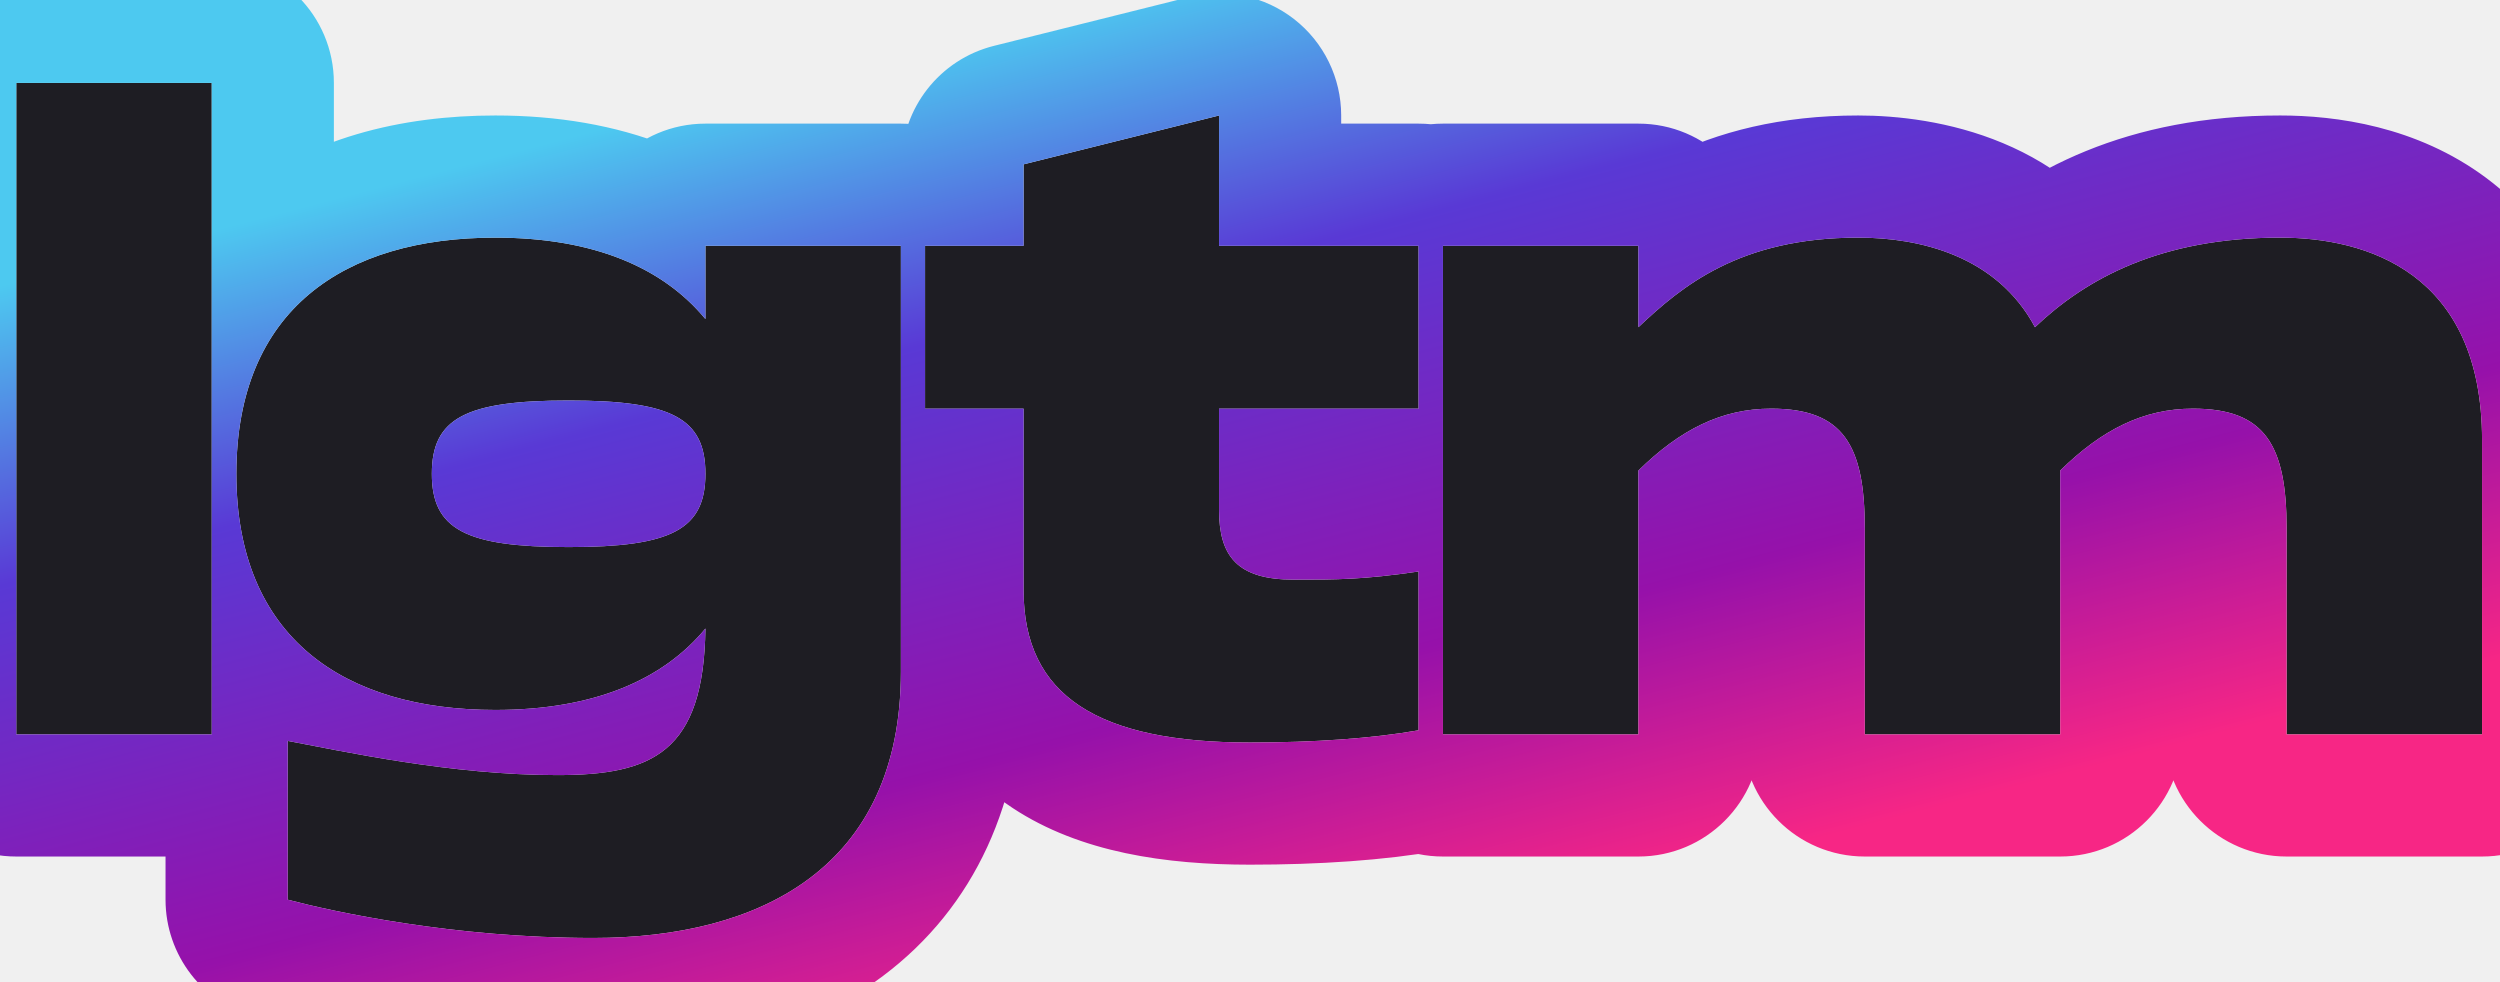
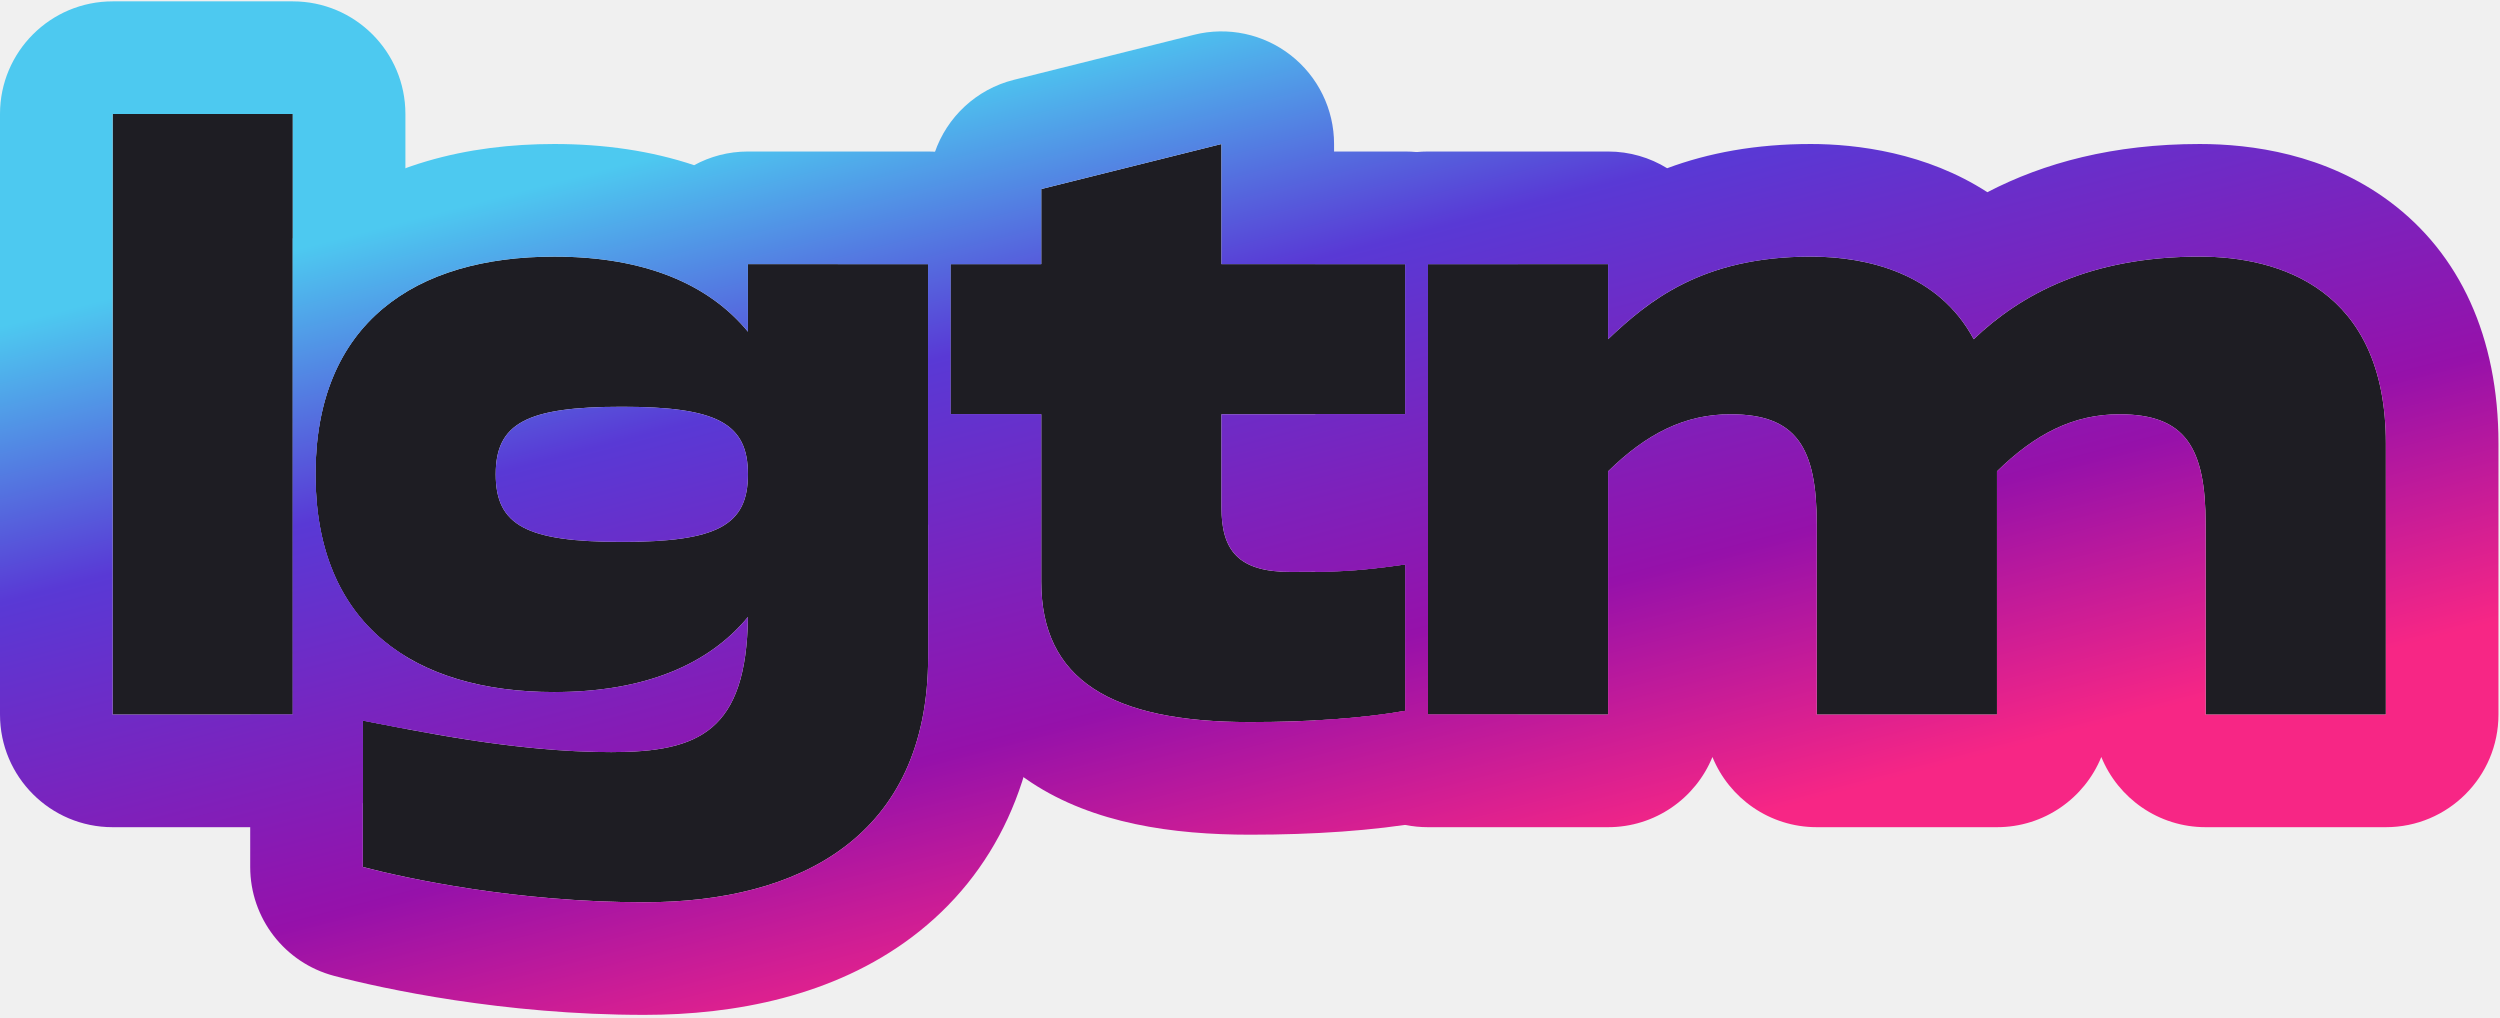
- <svg xmlns="http://www.w3.org/2000/svg" width="614" height="241" viewBox="0 0 614 241" fill="none">
-   <mask id="path-1-outside-1_13_14" maskUnits="userSpaceOnUse" x="-26" y="-9.637" width="666" height="270" fill="black">
-     <rect fill="white" x="-26" y="-9.637" width="666" height="270" />
-     <path d="M4 20.363H52V180.363H4V20.363ZM173.255 60.363H221.255V164.963C221.255 212.963 186.855 230.363 145.655 230.363C111.455 230.363 82.055 223.963 70.655 220.963V181.963C84.455 184.563 110.855 190.363 136.855 190.363C160.255 190.363 172.855 184.763 173.255 154.363C162.855 166.963 145.855 174.363 121.655 174.363C84.655 174.363 58.055 156.763 58.055 116.363C58.055 75.963 84.655 58.363 121.655 58.363C145.855 58.363 162.855 65.763 173.255 78.363V60.363ZM139.655 134.363C165.055 134.363 173.255 129.963 173.255 116.363C173.255 102.763 165.055 98.363 139.655 98.363C114.255 98.363 106.055 102.763 106.055 116.363C106.055 129.963 114.255 134.363 139.655 134.363ZM348.395 100.363H299.395V125.163C299.395 136.563 303.795 142.363 317.795 142.363C328.595 142.363 334.595 142.363 348.395 140.363V179.363C336.995 181.363 322.795 182.363 306.995 182.363C269.795 182.363 251.395 170.963 251.395 144.963V100.363H227.195V60.363H251.395V40.363L299.395 28.363V60.363H348.395V100.363ZM559.991 58.363C580.991 58.363 609.591 66.763 609.591 108.163V180.363H561.591V129.763C561.591 109.163 556.191 100.363 538.591 100.363C526.391 100.363 516.191 105.563 505.991 115.563V180.363H457.991V129.763C457.991 109.163 452.591 100.363 434.991 100.363C422.791 100.363 412.591 105.563 402.391 115.563V180.363H354.391V60.363H402.391V80.363C412.991 70.363 427.191 58.363 456.391 58.363C471.391 58.363 490.391 62.763 499.791 80.363C512.391 68.363 530.791 58.363 559.991 58.363Z" />
-   </mask>
-   <path d="M4 20.363H52V180.363H4V20.363ZM173.255 60.363H221.255V164.963C221.255 212.963 186.855 230.363 145.655 230.363C111.455 230.363 82.055 223.963 70.655 220.963V181.963C84.455 184.563 110.855 190.363 136.855 190.363C160.255 190.363 172.855 184.763 173.255 154.363C162.855 166.963 145.855 174.363 121.655 174.363C84.655 174.363 58.055 156.763 58.055 116.363C58.055 75.963 84.655 58.363 121.655 58.363C145.855 58.363 162.855 65.763 173.255 78.363V60.363ZM139.655 134.363C165.055 134.363 173.255 129.963 173.255 116.363C173.255 102.763 165.055 98.363 139.655 98.363C114.255 98.363 106.055 102.763 106.055 116.363C106.055 129.963 114.255 134.363 139.655 134.363ZM348.395 100.363H299.395V125.163C299.395 136.563 303.795 142.363 317.795 142.363C328.595 142.363 334.595 142.363 348.395 140.363V179.363C336.995 181.363 322.795 182.363 306.995 182.363C269.795 182.363 251.395 170.963 251.395 144.963V100.363H227.195V60.363H251.395V40.363L299.395 28.363V60.363H348.395V100.363ZM559.991 58.363C580.991 58.363 609.591 66.763 609.591 108.163V180.363H561.591V129.763C561.591 109.163 556.191 100.363 538.591 100.363C526.391 100.363 516.191 105.563 505.991 115.563V180.363H457.991V129.763C457.991 109.163 452.591 100.363 434.991 100.363C422.791 100.363 412.591 105.563 402.391 115.563V180.363H354.391V60.363H402.391V80.363C412.991 70.363 427.191 58.363 456.391 58.363C471.391 58.363 490.391 62.763 499.791 80.363C512.391 68.363 530.791 58.363 559.991 58.363Z" fill="#1E1D23" />
-   <path d="M4 20.363V-9.637C-12.569 -9.637 -26 3.795 -26 20.363H4ZM52 20.363H82C82 3.795 68.569 -9.637 52 -9.637L52 20.363ZM52 180.363V210.363C68.569 210.363 82 196.932 82 180.363H52ZM4 180.363H-26C-26 196.932 -12.569 210.363 4 210.363L4 180.363ZM4 50.363H52V-9.637H4V50.363ZM22 20.363V180.363H82V20.363H22ZM52 150.363H4V210.363H52V150.363ZM34 180.363V20.363H-26V180.363H34ZM173.255 60.363V30.363C156.686 30.363 143.255 43.795 143.255 60.363H173.255ZM221.255 60.363H251.255C251.255 43.795 237.823 30.363 221.255 30.363V60.363ZM70.655 220.963H40.655C40.655 234.591 49.84 246.507 63.02 249.975L70.655 220.963ZM70.655 181.963L76.209 152.482C67.434 150.829 58.379 153.17 51.506 158.87C44.632 164.569 40.655 173.034 40.655 181.963H70.655ZM173.255 154.363L203.252 154.758C203.42 142.03 195.537 130.582 183.587 126.198C171.636 121.815 158.221 125.449 150.118 135.266L173.255 154.363ZM173.255 78.363L150.118 97.46C158.175 107.221 171.49 110.876 183.401 106.595C195.312 102.315 203.255 91.02 203.255 78.363H173.255ZM173.255 90.363H221.255V30.363H173.255V90.363ZM191.255 60.363V164.963H251.255V60.363H191.255ZM191.255 164.963C191.255 180.935 186.033 187.803 180.863 191.695C174.275 196.653 162.725 200.363 145.655 200.363V260.363C169.784 260.363 196.034 255.373 216.947 239.632C239.276 222.824 251.255 196.991 251.255 164.963H191.255ZM145.655 200.363C114.828 200.363 88.108 194.535 78.29 191.951L63.02 249.975C76.002 253.392 108.082 260.363 145.655 260.363V200.363ZM100.655 220.963V181.963H40.655V220.963H100.655ZM65.1 211.444C77.665 213.812 107.37 220.363 136.855 220.363V160.363C114.339 160.363 91.245 155.315 76.209 152.482L65.1 211.444ZM136.855 220.363C149.035 220.363 168.037 219.417 183.096 206.633C199.253 192.915 203.015 172.799 203.252 154.758L143.257 153.968C143.181 159.741 142.521 162.449 142.234 163.31C142.07 163.802 142.488 162.401 144.264 160.893C145.885 159.517 146.976 159.476 145.82 159.734C144.443 160.042 141.766 160.363 136.855 160.363V220.363ZM150.118 135.266C147.007 139.036 139.741 144.363 121.655 144.363V204.363C151.968 204.363 178.703 194.891 196.391 173.46L150.118 135.266ZM121.655 144.363C107.407 144.363 99.312 140.925 95.25 137.521C92.066 134.852 88.055 129.522 88.055 116.363H28.055C28.055 143.604 37.344 167.275 56.709 183.505C75.197 199.001 98.902 204.363 121.655 204.363V144.363ZM88.055 116.363C88.055 103.204 92.066 97.874 95.25 95.205C99.312 91.801 107.407 88.363 121.655 88.363V28.363C98.902 28.363 75.197 33.725 56.709 49.221C37.344 65.452 28.055 89.122 28.055 116.363H88.055ZM121.655 88.363C139.741 88.363 147.007 93.691 150.118 97.46L196.391 59.266C178.703 37.836 151.968 28.363 121.655 28.363V88.363ZM203.255 78.363V60.363H143.255V78.363H203.255ZM139.655 164.363C152.19 164.363 167.597 163.632 180.15 156.906C187.598 152.914 194.155 146.815 198.395 138.358C202.359 130.451 203.255 122.547 203.255 116.363H143.255C143.255 116.979 143.125 114.725 144.758 111.468C145.605 109.779 146.758 108.164 148.166 106.764C149.545 105.392 150.867 104.526 151.81 104.021C153.448 103.143 153.835 103.411 151.345 103.769C148.992 104.108 145.299 104.363 139.655 104.363V164.363ZM203.255 116.363C203.255 110.179 202.359 102.275 198.395 94.368C194.155 85.912 187.598 79.812 180.15 75.821C167.597 69.094 152.19 68.363 139.655 68.363V128.363C145.299 128.363 148.992 128.618 151.345 128.957C153.835 129.315 153.448 129.583 151.81 128.706C150.867 128.201 149.545 127.334 148.166 125.963C146.758 124.563 145.605 122.947 144.758 121.258C143.125 118.001 143.255 115.747 143.255 116.363H203.255ZM139.655 68.363C127.119 68.363 111.712 69.094 99.159 75.821C91.712 79.812 85.154 85.912 80.914 94.368C76.95 102.275 76.055 110.179 76.055 116.363H136.055C136.055 115.747 136.184 118.001 134.551 121.258C133.705 122.947 132.551 124.563 131.144 125.963C129.764 127.334 128.442 128.201 127.5 128.706C125.862 129.583 125.474 129.315 127.965 128.957C130.318 128.618 134.01 128.363 139.655 128.363V68.363ZM76.055 116.363C76.055 122.547 76.95 130.451 80.914 138.358C85.154 146.815 91.712 152.914 99.159 156.906C111.712 163.632 127.119 164.363 139.655 164.363V104.363C134.01 104.363 130.318 104.108 127.965 103.769C125.474 103.411 125.862 103.143 127.5 104.021C128.442 104.526 129.764 105.392 131.144 106.764C132.551 108.164 133.705 109.779 134.551 111.468C136.184 114.725 136.055 116.979 136.055 116.363H76.055ZM348.395 100.363V130.363C364.964 130.363 378.395 116.932 378.395 100.363H348.395ZM299.395 100.363V70.363C282.827 70.363 269.395 83.795 269.395 100.363H299.395ZM348.395 140.363H378.395C378.395 131.656 374.612 123.378 368.028 117.68C361.445 111.981 352.71 109.424 344.092 110.673L348.395 140.363ZM348.395 179.363L353.579 208.912C367.929 206.394 378.395 193.932 378.395 179.363H348.395ZM251.395 100.363H281.395C281.395 83.795 267.964 70.363 251.395 70.363V100.363ZM227.195 100.363H197.195C197.195 116.932 210.627 130.363 227.195 130.363V100.363ZM227.195 60.363V30.363C210.627 30.363 197.195 43.795 197.195 60.363H227.195ZM251.395 60.363V90.363C267.964 90.363 281.395 76.932 281.395 60.363H251.395ZM251.395 40.363L244.119 11.259C230.764 14.598 221.395 26.597 221.395 40.363H251.395ZM299.395 28.363H329.395C329.395 19.125 325.139 10.402 317.858 4.717C310.576 -0.968 301.081 -2.982 292.119 -0.741L299.395 28.363ZM299.395 60.363H269.395C269.395 76.932 282.827 90.363 299.395 90.363V60.363ZM348.395 60.363H378.395C378.395 43.795 364.964 30.363 348.395 30.363V60.363ZM348.395 70.363H299.395V130.363H348.395V70.363ZM269.395 100.363V125.163H329.395V100.363H269.395ZM269.395 125.163C269.395 133.687 270.846 147.867 282.04 159.159C293.216 170.432 307.668 172.363 317.795 172.363V112.363C313.923 112.363 319.175 111.394 324.651 116.918C330.144 122.459 329.395 128.04 329.395 125.163H269.395ZM317.795 172.363C329.255 172.363 336.867 172.347 352.698 170.053L344.092 110.673C332.324 112.379 327.936 112.363 317.795 112.363V172.363ZM318.395 140.363V179.363H378.395V140.363H318.395ZM343.211 149.814C334.066 151.419 321.712 152.363 306.995 152.363V212.363C323.878 212.363 339.925 211.307 353.579 208.912L343.211 149.814ZM306.995 152.363C290.349 152.363 283.63 149.601 281.761 148.369C281.319 148.077 281.61 148.204 281.812 148.617C281.919 148.837 281.395 147.95 281.395 144.963H221.395C221.395 166.172 229.607 185.847 248.729 198.458C265.36 209.425 286.441 212.363 306.995 212.363V152.363ZM281.395 144.963V100.363H221.395V144.963H281.395ZM251.395 70.363H227.195V130.363H251.395V70.363ZM257.195 100.363V60.363H197.195V100.363H257.195ZM227.195 90.363H251.395V30.363H227.195V90.363ZM281.395 60.363V40.363H221.395V60.363H281.395ZM258.671 69.467L306.671 57.467L292.119 -0.741L244.119 11.259L258.671 69.467ZM269.395 28.363V60.363H329.395V28.363H269.395ZM299.395 90.363H348.395V30.363H299.395V90.363ZM318.395 60.363V100.363H378.395V60.363H318.395ZM609.591 180.363V210.363C626.159 210.363 639.591 196.932 639.591 180.363H609.591ZM561.591 180.363H531.591C531.591 196.932 545.022 210.363 561.591 210.363V180.363ZM505.991 115.563L484.988 94.141C479.233 99.783 475.991 107.504 475.991 115.563H505.991ZM505.991 180.363V210.363C522.559 210.363 535.991 196.932 535.991 180.363H505.991ZM457.991 180.363H427.991C427.991 196.932 441.422 210.363 457.991 210.363V180.363ZM402.391 115.563L381.388 94.141C375.633 99.783 372.391 107.504 372.391 115.563H402.391ZM402.391 180.363V210.363C418.959 210.363 432.391 196.932 432.391 180.363H402.391ZM354.391 180.363H324.391C324.391 196.932 337.822 210.363 354.391 210.363V180.363ZM354.391 60.363V30.363C337.822 30.363 324.391 43.795 324.391 60.363H354.391ZM402.391 60.363H432.391C432.391 43.795 418.959 30.363 402.391 30.363V60.363ZM402.391 80.363H372.391C372.391 92.338 379.512 103.166 390.508 107.909C401.503 112.653 414.267 110.402 422.977 102.185L402.391 80.363ZM499.791 80.363L473.328 94.496C477.744 102.764 485.769 108.492 495.022 109.982C504.276 111.471 513.693 108.551 520.48 102.087L499.791 80.363ZM559.991 88.363C567.328 88.363 572.287 89.968 574.754 91.805C575.706 92.513 576.644 93.489 577.491 95.348C578.403 97.352 579.591 101.257 579.591 108.163H639.591C639.591 79.757 629.278 57.59 610.577 43.672C593.494 30.958 573.653 28.363 559.991 28.363V88.363ZM579.591 108.163V180.363H639.591V108.163H579.591ZM609.591 150.363H561.591V210.363H609.591V150.363ZM591.591 180.363V129.763H531.591V180.363H591.591ZM591.591 129.763C591.591 118.564 590.509 102.544 580.766 89.439C569.187 73.864 552.043 70.363 538.591 70.363V130.363C540.698 130.363 540.389 130.656 538.838 130.06C537.984 129.731 536.858 129.172 535.656 128.274C534.441 127.367 533.416 126.314 532.615 125.237C531.057 123.141 530.925 121.751 531.112 122.642C531.309 123.583 531.591 125.737 531.591 129.763H591.591ZM538.591 70.363C516.246 70.363 498.915 80.487 484.988 94.141L526.993 136.985C533.466 130.639 536.535 130.363 538.591 130.363V70.363ZM475.991 115.563V180.363H535.991V115.563H475.991ZM505.991 150.363H457.991V210.363H505.991V150.363ZM487.991 180.363V129.763H427.991V180.363H487.991ZM487.991 129.763C487.991 118.564 486.909 102.544 477.166 89.439C465.587 73.864 448.443 70.363 434.991 70.363V130.363C437.098 130.363 436.789 130.656 435.238 130.06C434.384 129.731 433.258 129.172 432.056 128.274C430.841 127.367 429.816 126.314 429.015 125.237C427.457 123.141 427.325 121.751 427.512 122.642C427.709 123.583 427.991 125.737 427.991 129.763H487.991ZM434.991 70.363C412.646 70.363 395.315 80.487 381.388 94.141L423.393 136.985C429.866 130.639 432.935 130.363 434.991 130.363V70.363ZM372.391 115.563V180.363H432.391V115.563H372.391ZM402.391 150.363H354.391V210.363H402.391V150.363ZM384.391 180.363V60.363H324.391V180.363H384.391ZM354.391 90.363H402.391V30.363H354.391V90.363ZM372.391 60.363V80.363H432.391V60.363H372.391ZM422.977 102.185C427.783 97.652 431.368 94.671 435.801 92.462C439.935 90.401 446.168 88.363 456.391 88.363V28.363C437.413 28.363 421.947 32.326 409.031 38.765C396.413 45.055 387.599 53.075 381.804 58.541L422.977 102.185ZM456.391 88.363C461.258 88.363 465.49 89.118 468.501 90.392C471.073 91.48 472.382 92.725 473.328 94.496L526.253 66.23C508.931 33.797 475.201 28.363 456.391 28.363V88.363ZM520.48 102.087C527.695 95.216 538.756 88.363 559.991 88.363V28.363C522.825 28.363 497.087 41.51 479.101 58.639L520.48 102.087Z" fill="url(#paint0_linear_13_14)" mask="url(#path-1-outside-1_13_14)" />
+ <svg xmlns="http://www.w3.org/2000/svg" width="666" height="271" viewBox="0 0 666 271" fill="none">
+   <path d="M585.991 68.363C606.991 68.363 635.591 76.763 635.591 118.163V190.363H587.591V139.763C587.591 119.163 582.191 110.363 564.591 110.363C552.391 110.363 542.191 115.563 531.991 125.563V190.363H483.991V139.763C483.991 119.163 478.591 110.363 460.991 110.363C448.791 110.363 438.591 115.563 428.391 125.563V190.363H380.391V70.363H428.391V90.363C438.991 80.363 453.191 68.363 482.391 68.363C497.391 68.363 516.391 72.763 525.791 90.363C538.391 78.363 556.791 68.363 585.991 68.363Z" fill="#1E1D23" />
+   <path d="M374.395 110.363H325.395V135.163C325.395 146.563 329.795 152.363 343.795 152.363C354.595 152.363 360.595 152.363 374.395 150.363V189.363C362.995 191.363 348.795 192.363 332.995 192.363C295.795 192.363 277.395 180.963 277.395 154.963V110.363H253.195V70.363H277.395V50.363L325.395 38.363V70.363H374.395V110.363Z" fill="#1E1D23" />
+   <path d="M199.255 70.363H247.255V174.963C247.255 222.963 212.855 240.363 171.655 240.363C137.455 240.363 108.055 233.963 96.655 230.963V191.963C110.455 194.563 136.855 200.363 162.855 200.363C186.255 200.363 198.855 194.763 199.255 164.363C188.855 176.963 171.855 184.363 147.655 184.363C110.655 184.363 84.055 166.763 84.055 126.363C84.055 85.963 110.655 68.363 147.655 68.363C171.855 68.363 188.855 75.763 199.255 88.363V70.363ZM165.655 144.363C191.055 144.363 199.255 139.963 199.255 126.363C199.255 112.763 191.055 108.363 165.655 108.363C140.255 108.363 132.055 112.763 132.055 126.363C132.055 139.963 140.255 144.363 165.655 144.363Z" fill="#1E1D23" />
+   <path d="M30 30.363H78V190.363H30V30.363Z" fill="#1E1D23" />
+   <path fill-rule="evenodd" clip-rule="evenodd" d="M350.391 110.363H374.395V70.363H350.391C350.391 53.795 363.822 40.363 380.391 40.363H428.391C434.163 40.363 439.554 41.993 444.129 44.818C455.07 40.746 467.675 38.363 482.391 38.363C494.629 38.363 513.184 40.663 529.426 51.204C544.512 43.359 563.08 38.363 585.991 38.363C599.653 38.363 619.494 40.958 636.577 53.672C655.278 67.59 665.591 89.757 665.591 118.163V190.363C665.591 206.932 652.159 220.363 635.591 220.363H587.591C575.019 220.363 564.253 212.63 559.791 201.661C555.328 212.63 544.563 220.363 531.991 220.363H483.991C471.419 220.363 460.653 212.63 456.191 201.661C451.728 212.63 440.963 220.363 428.391 220.363H380.391C364.344 220.363 351.241 207.765 350.43 191.92C356.652 191.588 362.489 191.069 367.844 190.363C370.117 190.063 372.303 189.73 374.395 189.363V150.363C363.646 151.921 357.63 152.265 350.391 152.342V110.363ZM428.391 125.563C430.679 123.32 432.967 121.318 435.279 119.562C439.696 116.205 444.197 113.748 448.938 112.222C452.771 110.988 456.76 110.363 460.991 110.363C478.591 110.363 483.991 119.163 483.991 139.763V190.363H531.991V125.563C542.191 115.563 552.391 110.363 564.591 110.363C582.191 110.363 587.591 119.163 587.591 139.763V190.363H635.591V118.163C635.591 76.763 606.991 68.363 585.991 68.363C572.127 68.363 560.697 70.617 551.167 74.27C540.626 78.31 532.408 84.061 525.791 90.363C522.222 83.681 517.269 78.901 511.676 75.543C502.539 70.056 491.695 68.363 482.391 68.363C472.952 68.363 465.08 69.617 458.391 71.652C447.139 75.075 439.233 80.707 432.839 86.299C431.274 87.667 429.801 89.033 428.391 90.363V70.363H380.391V190.363H428.391V125.563Z" fill="url(#paint0_linear_13_14)" />
+   <path fill-rule="evenodd" clip-rule="evenodd" d="M325.781 140.363C325.516 138.784 325.395 137.05 325.395 135.163V110.363H374.395V70.363H325.395V38.363L277.395 50.363V70.363H253.195V110.363H277.395V154.963C277.395 180.963 295.795 192.363 332.995 192.363C348.795 192.363 362.995 191.363 374.395 189.363V150.363C360.853 152.326 354.822 152.362 344.395 152.363C344.197 152.363 343.997 152.363 343.795 152.363C332.113 152.363 327.115 148.324 325.781 140.363ZM247.395 139.803C247.348 139.794 247.302 139.784 247.255 139.775V70.363H223.195C223.195 55.216 234.421 42.691 249.007 40.653C252.232 31.231 260.04 23.779 270.119 21.259L318.119 9.259C327.081 7.018 336.576 9.032 343.858 14.717C351.139 20.402 355.395 29.125 355.395 38.363V40.363H374.395C390.964 40.363 404.395 53.795 404.395 70.363H380.391V190.363H404.379C403.913 204.499 393.599 216.452 379.579 218.912C365.925 221.307 349.878 222.363 332.995 222.363C312.441 222.363 291.36 219.425 274.729 208.458C255.607 195.847 247.395 176.172 247.395 154.963V139.803Z" fill="url(#paint1_linear_13_14)" />
+   <path fill-rule="evenodd" clip-rule="evenodd" d="M66.697 190.363C66.669 190.895 66.655 191.428 66.655 191.963V230.963C66.655 244.591 75.841 256.507 89.02 259.975C102.002 263.392 134.082 270.363 171.655 270.363C195.784 270.363 222.034 265.373 242.947 249.632C265.276 232.824 277.255 206.991 277.255 174.963V110.363H253.195V70.363H277.255C277.255 53.795 263.823 40.363 247.255 40.363H199.255C194.061 40.363 189.175 41.683 184.915 44.006C173.484 40.175 160.912 38.363 147.655 38.363C124.902 38.363 101.197 43.725 82.709 59.221C81.067 60.597 79.498 62.027 78 63.508V190.363H66.697ZM96.655 230.963C108.055 233.963 137.455 240.363 171.655 240.363C212.855 240.363 247.255 222.963 247.255 174.963V70.363H199.255V88.363C196.845 85.443 194.08 82.802 190.953 80.468C185.034 76.05 177.818 72.73 169.255 70.695C162.822 69.167 155.629 68.363 147.655 68.363C110.655 68.363 84.055 85.963 84.055 126.363C84.055 141.29 87.686 153.105 94.132 162.069C96.12 164.834 98.376 167.328 100.876 169.559C112.206 179.667 128.543 184.363 147.655 184.363C153.081 184.363 158.146 183.991 162.855 183.272C174.28 181.527 183.614 177.737 190.953 172.258C194.08 169.924 196.845 167.283 199.255 164.363C199.229 166.355 199.15 168.24 199.019 170.024C197.157 195.473 184.722 200.363 162.855 200.363C157.771 200.363 152.672 200.141 147.655 199.765C140.384 199.22 133.286 198.35 126.655 197.361C117.163 195.945 108.629 194.284 101.921 192.978C100.011 192.607 98.249 192.263 96.655 191.963V230.963ZM197.821 118.33C195.266 112.609 189.053 109.764 177.271 108.777C173.876 108.493 170.02 108.363 165.655 108.363C140.255 108.363 132.055 112.763 132.055 126.363C132.055 139.963 140.255 144.363 165.655 144.363C170.02 144.363 173.876 144.233 177.271 143.949C189.053 142.963 195.266 140.118 197.821 134.396C198.814 132.173 199.255 129.515 199.255 126.363C199.255 123.211 198.814 120.553 197.821 118.33Z" fill="url(#paint2_linear_13_14)" />
+   <path fill-rule="evenodd" clip-rule="evenodd" d="M0 30.363C0 13.795 13.431 0.363 30 0.363H78C94.569 0.363 108 13.795 108 30.363V77.902C93.109 86.983 84.055 102.793 84.055 126.363C84.055 149.933 93.109 165.743 108 174.824V190.363C108 191.631 107.921 192.881 107.769 194.108C105.697 193.713 103.742 193.333 101.921 192.978C100.011 192.607 98.249 192.263 96.655 191.963V213.859C91.534 217.931 85.051 220.363 78 220.363H30C13.431 220.363 0 206.932 0 190.363V30.363ZM30 30.363V190.363H78V30.363H30Z" fill="url(#paint3_linear_13_14)" />
  <defs>
-     <linearGradient id="paint0_linear_13_14" x1="207.244" y1="16.187" x2="273.819" y2="271.461" gradientUnits="userSpaceOnUse">
+     <linearGradient id="paint0_linear_13_14" x1="233.244" y1="26.187" x2="299.819" y2="281.461" gradientUnits="userSpaceOnUse">
+       <stop stop-color="#4DC9F0" />
+       <stop offset="0.27" stop-color="#5939D5" />
+       <stop offset="0.66" stop-color="#9611AA" />
+       <stop offset="0.925" stop-color="#F72685" />
+     </linearGradient>
+     <linearGradient id="paint1_linear_13_14" x1="233.244" y1="26.187" x2="299.819" y2="281.461" gradientUnits="userSpaceOnUse">
+       <stop stop-color="#4DC9F0" />
+       <stop offset="0.27" stop-color="#5939D5" />
+       <stop offset="0.66" stop-color="#9611AA" />
+       <stop offset="0.925" stop-color="#F72685" />
+     </linearGradient>
+     <linearGradient id="paint2_linear_13_14" x1="233.244" y1="26.187" x2="299.819" y2="281.461" gradientUnits="userSpaceOnUse">
+       <stop stop-color="#4DC9F0" />
+       <stop offset="0.27" stop-color="#5939D5" />
+       <stop offset="0.66" stop-color="#9611AA" />
+       <stop offset="0.925" stop-color="#F72685" />
+     </linearGradient>
+     <linearGradient id="paint3_linear_13_14" x1="233.244" y1="26.187" x2="299.819" y2="281.461" gradientUnits="userSpaceOnUse">
      <stop stop-color="#4DC9F0" />
      <stop offset="0.27" stop-color="#5939D5" />
      <stop offset="0.66" stop-color="#9611AA" />
      <stop offset="0.925" stop-color="#F72685" />
    </linearGradient>
  </defs>
</svg>
